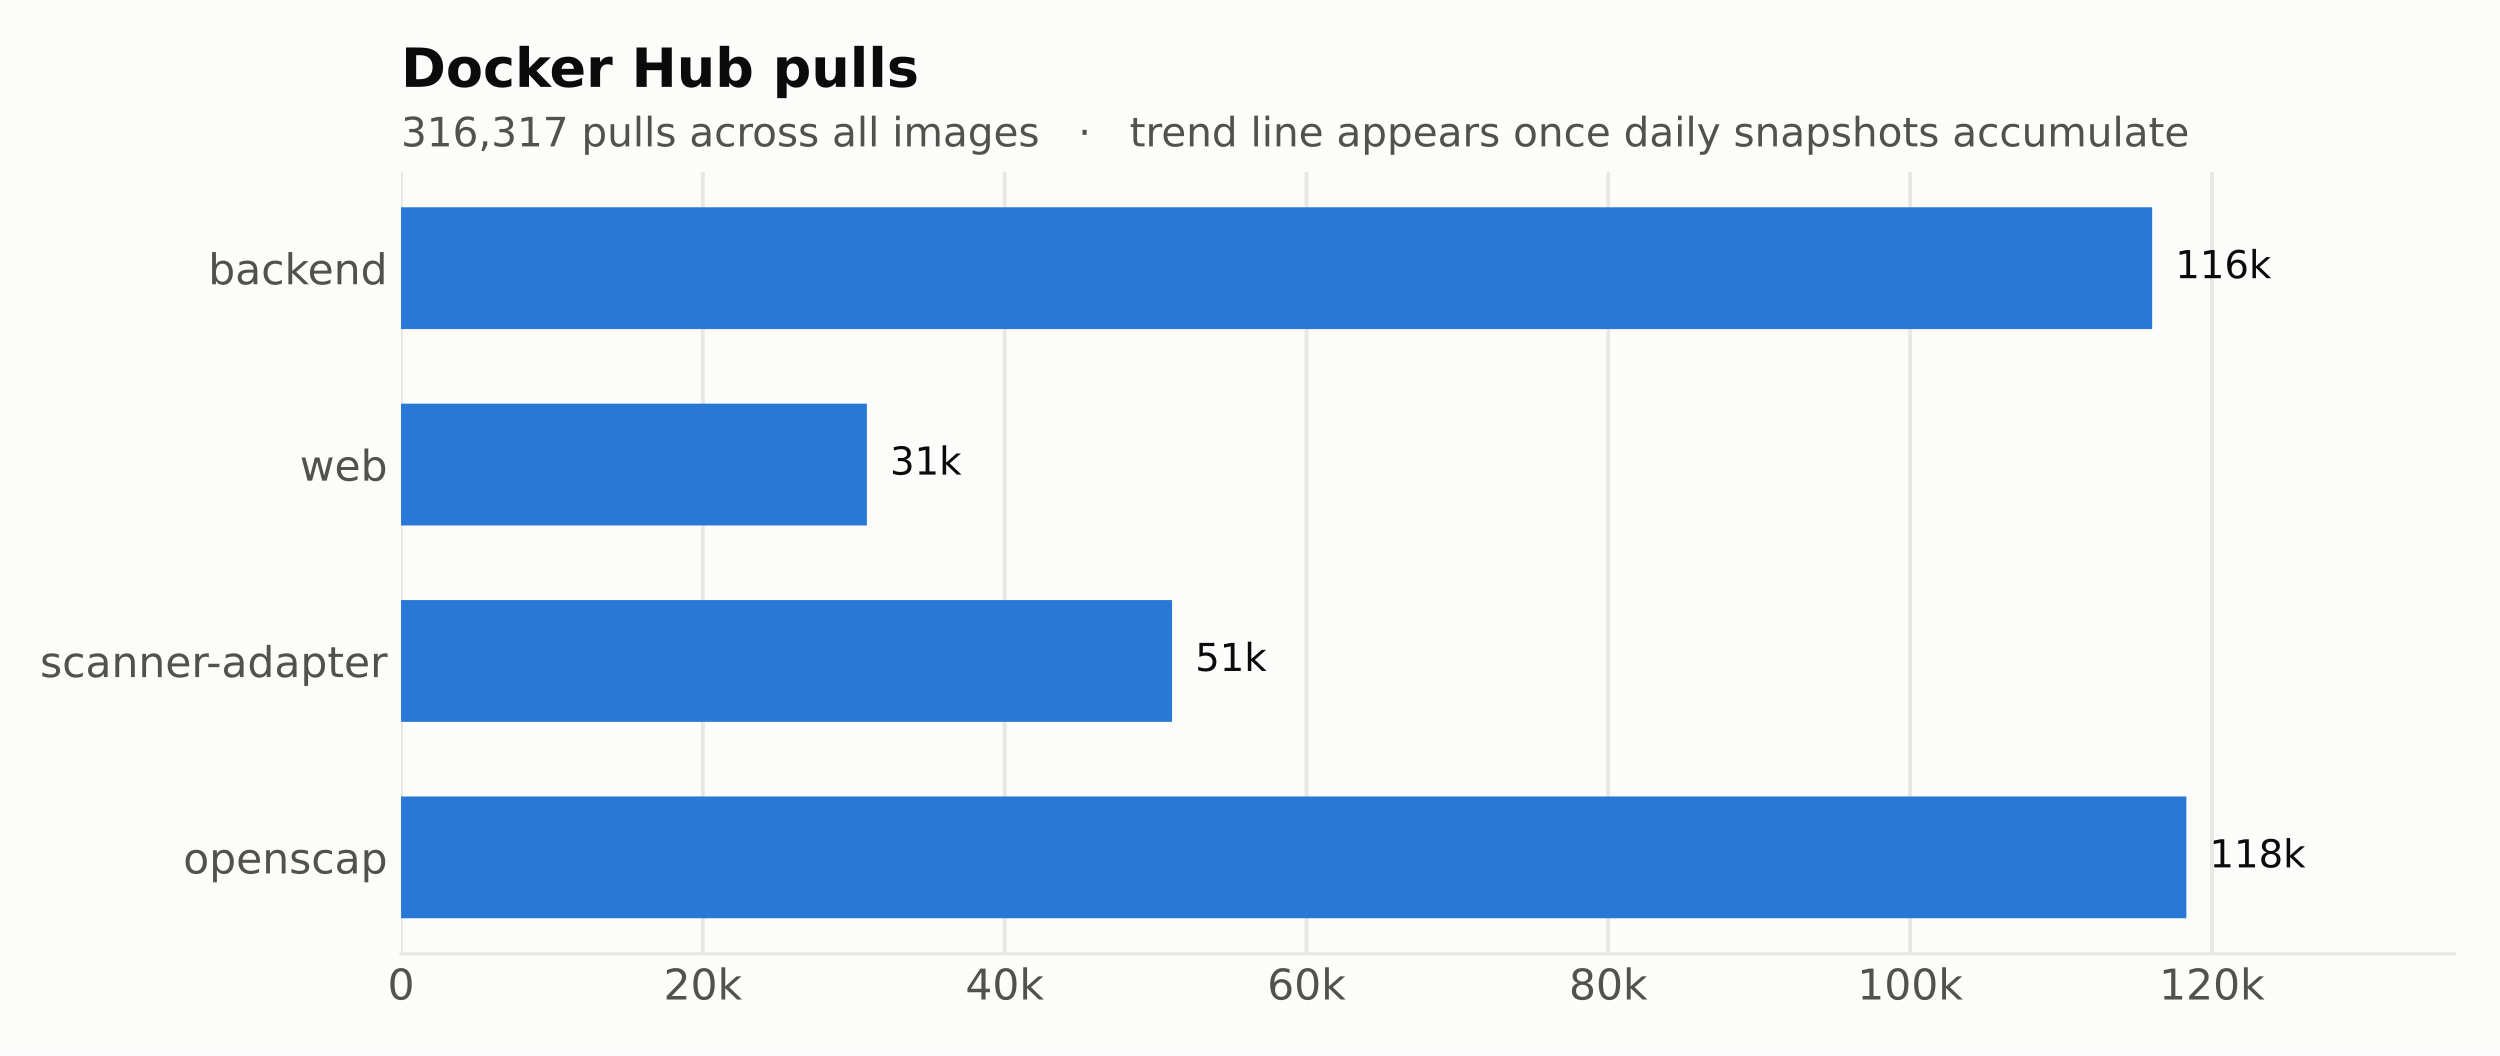
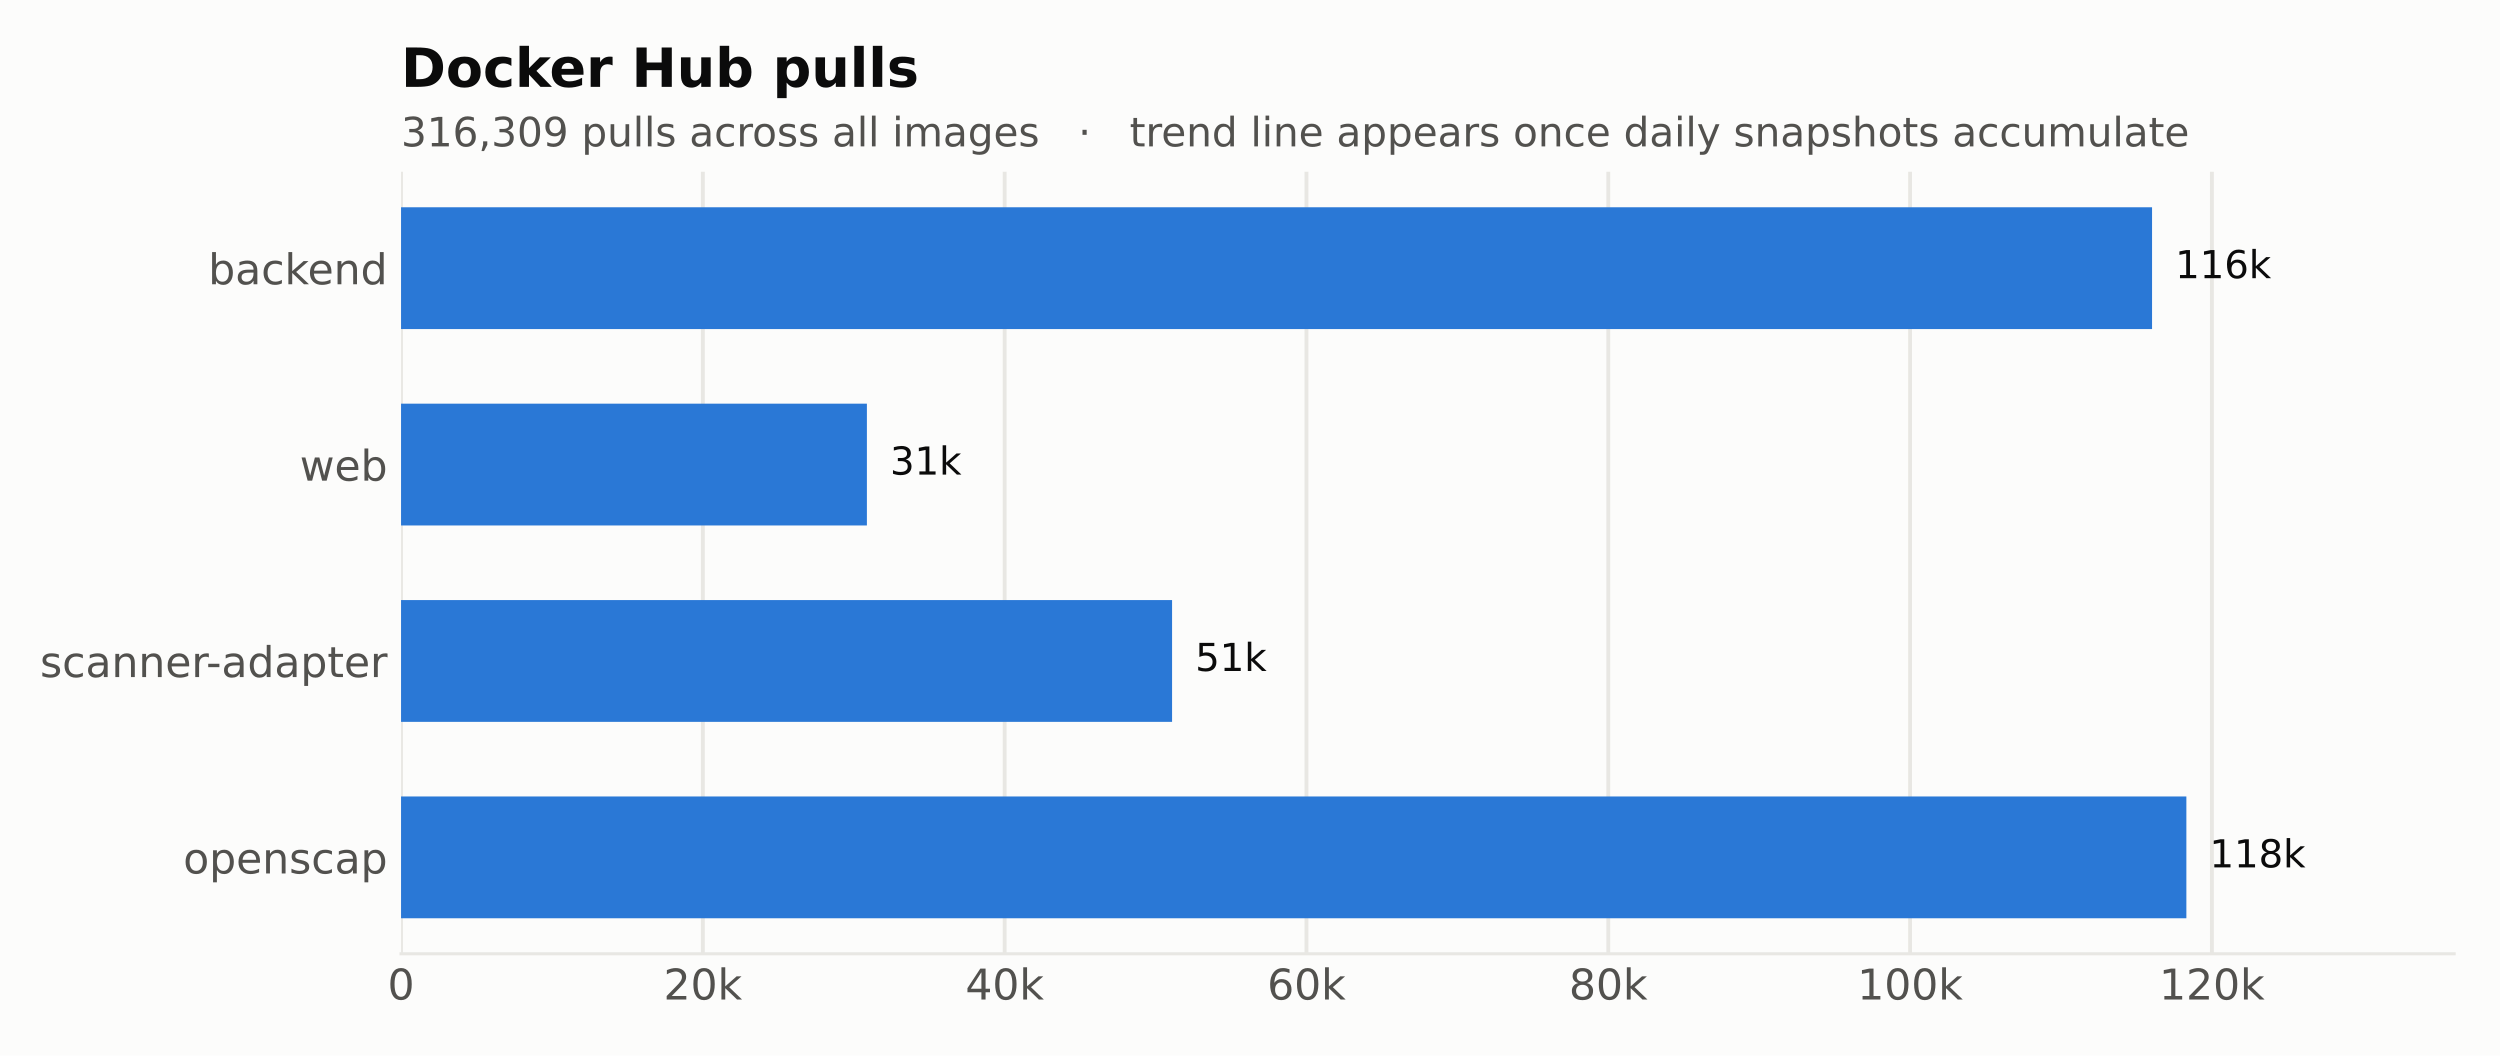
<svg xmlns="http://www.w3.org/2000/svg" xmlns:xlink="http://www.w3.org/1999/xlink" width="648pt" height="273.6pt" viewBox="0 0 648 273.6" version="1.1">
  <defs>
    <style type="text/css">*{stroke-linejoin: round; stroke-linecap: butt}</style>
  </defs>
  <g id="figure_1">
    <g id="patch_1">
      <path d="M 0 273.6  L 648 273.6  L 648 0  L 0 0  z " style="fill: #fcfcfb" />
    </g>
    <g id="axes_1">
      <g id="patch_2">
        <path d="M 103.951 247.22  L 636.12 247.22  L 636.12 44.517  L 103.951 44.517  z " style="fill: #fcfcfb" />
      </g>
      <g id="matplotlib.axis_1">
        <g id="xtick_1">
          <g id="line2d_1">
            <path d="M 103.951 247.22  L 103.951 44.517  " clip-path="url(#p797cebd26d)" style="fill: none; stroke: #e8e7e3; stroke-linecap: square" />
          </g>
          <g id="line2d_2" />
          <g id="text_1">
            <g style="fill: #52514e" transform="translate(100.4519 259.0774) scale(0.11 -0.11)">
              <defs>
                <path id="DejaVuSans-13" d="M 2034 4250  Q 1547 4250 1301 3770  Q 1056 3291 1056 2328  Q 1056 1369 1301 889  Q 1547 409 2034 409  Q 2525 409 2770 889  Q 3016 1369 3016 2328  Q 3016 3291 2770 3770  Q 2525 4250 2034 4250  z M 2034 4750  Q 2819 4750 3233 4129  Q 3647 3509 3647 2328  Q 3647 1150 3233 529  Q 2819 -91 2034 -91  Q 1250 -91 836 529  Q 422 1150 422 2328  Q 422 3509 836 4129  Q 1250 4750 2034 4750  z " transform="scale(0.015625)" />
              </defs>
              <use xlink:href="#DejaVuSans-13" />
            </g>
          </g>
        </g>
        <g id="xtick_2">
          <g id="line2d_3">
            <path d="M 182.18 247.22  L 182.18 44.517  " clip-path="url(#p797cebd26d)" style="fill: none; stroke: #e8e7e3; stroke-linecap: square" />
          </g>
          <g id="line2d_4" />
          <g id="text_2">
            <g style="fill: #52514e" transform="translate(171.9959 259.0783) scale(0.11 -0.11)">
              <defs>
                <path id="DejaVuSans-15" d="M 1228 531  L 3431 531  L 3431 0  L 469 0  L 469 531  Q 828 903 1448 1529  Q 2069 2156 2228 2338  Q 2531 2678 2651 2914  Q 2772 3150 2772 3378  Q 2772 3750 2511 3984  Q 2250 4219 1831 4219  Q 1534 4219 1204 4116  Q 875 4013 500 3803  L 500 4441  Q 881 4594 1212 4672  Q 1544 4750 1819 4750  Q 2544 4750 2975 4387  Q 3406 4025 3406 3419  Q 3406 3131 3298 2873  Q 3191 2616 2906 2266  Q 2828 2175 2409 1742  Q 1991 1309 1228 531  z " transform="scale(0.015625)" />
                <path id="DejaVuSans-4e" d="M 581 4863  L 1159 4863  L 1159 1991  L 2875 3500  L 3609 3500  L 1753 1863  L 3688 0  L 2938 0  L 1159 1709  L 1159 0  L 581 0  L 581 4863  z " transform="scale(0.015625)" />
              </defs>
              <use xlink:href="#DejaVuSans-15" />
              <use xlink:href="#DejaVuSans-13" transform="translate(63.625 0)" />
              <use xlink:href="#DejaVuSans-4e" transform="translate(127.25 0)" />
            </g>
          </g>
        </g>
        <g id="xtick_3">
          <g id="line2d_5">
            <path d="M 260.408 247.22  L 260.408 44.517  " clip-path="url(#p797cebd26d)" style="fill: none; stroke: #e8e7e3; stroke-linecap: square" />
          </g>
          <g id="line2d_6" />
          <g id="text_3">
            <g style="fill: #52514e" transform="translate(250.2242 259.0783) scale(0.11 -0.11)">
              <defs>
                <path id="DejaVuSans-17" d="M 2419 4116  L 825 1625  L 2419 1625  L 2419 4116  z M 2253 4666  L 3047 4666  L 3047 1625  L 3713 1625  L 3713 1100  L 3047 1100  L 3047 0  L 2419 0  L 2419 1100  L 313 1100  L 313 1709  L 2253 4666  z " transform="scale(0.015625)" />
              </defs>
              <use xlink:href="#DejaVuSans-17" />
              <use xlink:href="#DejaVuSans-13" transform="translate(63.625 0)" />
              <use xlink:href="#DejaVuSans-4e" transform="translate(127.25 0)" />
            </g>
          </g>
        </g>
        <g id="xtick_4">
          <g id="line2d_7">
            <path d="M 338.636 247.22  L 338.636 44.517  " clip-path="url(#p797cebd26d)" style="fill: none; stroke: #e8e7e3; stroke-linecap: square" />
          </g>
          <g id="line2d_8" />
          <g id="text_4">
            <g style="fill: #52514e" transform="translate(328.4525 259.0783) scale(0.11 -0.11)">
              <defs>
                <path id="DejaVuSans-19" d="M 2113 2584  Q 1688 2584 1439 2293  Q 1191 2003 1191 1497  Q 1191 994 1439 701  Q 1688 409 2113 409  Q 2538 409 2786 701  Q 3034 994 3034 1497  Q 3034 2003 2786 2293  Q 2538 2584 2113 2584  z M 3366 4563  L 3366 3988  Q 3128 4100 2886 4159  Q 2644 4219 2406 4219  Q 1781 4219 1451 3797  Q 1122 3375 1075 2522  Q 1259 2794 1537 2939  Q 1816 3084 2150 3084  Q 2853 3084 3261 2657  Q 3669 2231 3669 1497  Q 3669 778 3244 343  Q 2819 -91 2113 -91  Q 1303 -91 875 529  Q 447 1150 447 2328  Q 447 3434 972 4092  Q 1497 4750 2381 4750  Q 2619 4750 2861 4703  Q 3103 4656 3366 4563  z " transform="scale(0.015625)" />
              </defs>
              <use xlink:href="#DejaVuSans-19" />
              <use xlink:href="#DejaVuSans-13" transform="translate(63.625 0)" />
              <use xlink:href="#DejaVuSans-4e" transform="translate(127.25 0)" />
            </g>
          </g>
        </g>
        <g id="xtick_5">
          <g id="line2d_9">
            <path d="M 416.864 247.22  L 416.864 44.517  " clip-path="url(#p797cebd26d)" style="fill: none; stroke: #e8e7e3; stroke-linecap: square" />
          </g>
          <g id="line2d_10" />
          <g id="text_5">
            <g style="fill: #52514e" transform="translate(406.6807 259.0783) scale(0.11 -0.11)">
              <defs>
                <path id="DejaVuSans-1b" d="M 2034 2216  Q 1584 2216 1326 1975  Q 1069 1734 1069 1313  Q 1069 891 1326 650  Q 1584 409 2034 409  Q 2484 409 2743 651  Q 3003 894 3003 1313  Q 3003 1734 2745 1975  Q 2488 2216 2034 2216  z M 1403 2484  Q 997 2584 770 2862  Q 544 3141 544 3541  Q 544 4100 942 4425  Q 1341 4750 2034 4750  Q 2731 4750 3128 4425  Q 3525 4100 3525 3541  Q 3525 3141 3298 2862  Q 3072 2584 2669 2484  Q 3125 2378 3379 2068  Q 3634 1759 3634 1313  Q 3634 634 3220 271  Q 2806 -91 2034 -91  Q 1263 -91 848 271  Q 434 634 434 1313  Q 434 1759 690 2068  Q 947 2378 1403 2484  z M 1172 3481  Q 1172 3119 1398 2916  Q 1625 2713 2034 2713  Q 2441 2713 2670 2916  Q 2900 3119 2900 3481  Q 2900 3844 2670 4047  Q 2441 4250 2034 4250  Q 1625 4250 1398 4047  Q 1172 3844 1172 3481  z " transform="scale(0.015625)" />
              </defs>
              <use xlink:href="#DejaVuSans-1b" />
              <use xlink:href="#DejaVuSans-13" transform="translate(63.625 0)" />
              <use xlink:href="#DejaVuSans-4e" transform="translate(127.25 0)" />
            </g>
          </g>
        </g>
        <g id="xtick_6">
          <g id="line2d_11">
            <path d="M 495.093 247.22  L 495.093 44.517  " clip-path="url(#p797cebd26d)" style="fill: none; stroke: #e8e7e3; stroke-linecap: square" />
          </g>
          <g id="line2d_12" />
          <g id="text_6">
            <g style="fill: #52514e" transform="translate(481.4096 259.0783) scale(0.11 -0.11)">
              <defs>
                <path id="DejaVuSans-14" d="M 794 531  L 1825 531  L 1825 4091  L 703 3866  L 703 4441  L 1819 4666  L 2450 4666  L 2450 531  L 3481 531  L 3481 0  L 794 0  L 794 531  z " transform="scale(0.015625)" />
              </defs>
              <use xlink:href="#DejaVuSans-14" />
              <use xlink:href="#DejaVuSans-13" transform="translate(63.625 0)" />
              <use xlink:href="#DejaVuSans-13" transform="translate(127.25 0)" />
              <use xlink:href="#DejaVuSans-4e" transform="translate(190.875 0)" />
            </g>
          </g>
        </g>
        <g id="xtick_7">
          <g id="line2d_13">
            <path d="M 573.321 247.22  L 573.321 44.517  " clip-path="url(#p797cebd26d)" style="fill: none; stroke: #e8e7e3; stroke-linecap: square" />
          </g>
          <g id="line2d_14" />
          <g id="text_7">
            <g style="fill: #52514e" transform="translate(559.6379 259.0783) scale(0.11 -0.11)">
              <use xlink:href="#DejaVuSans-14" />
              <use xlink:href="#DejaVuSans-15" transform="translate(63.625 0)" />
              <use xlink:href="#DejaVuSans-13" transform="translate(127.25 0)" />
              <use xlink:href="#DejaVuSans-4e" transform="translate(190.875 0)" />
            </g>
          </g>
        </g>
      </g>
      <g id="matplotlib.axis_2">
        <g id="ytick_1">
          <g id="line2d_15" />
          <g id="text_8">
            <g style="fill: #52514e" transform="translate(47.49484 226.4044) scale(0.11 -0.11)">
              <defs>
                <path id="DejaVuSans-52" d="M 1959 3097  Q 1497 3097 1228 2736  Q 959 2375 959 1747  Q 959 1119 1226 758  Q 1494 397 1959 397  Q 2419 397 2687 759  Q 2956 1122 2956 1747  Q 2956 2369 2687 2733  Q 2419 3097 1959 3097  z M 1959 3584  Q 2709 3584 3137 3096  Q 3566 2609 3566 1747  Q 3566 888 3137 398  Q 2709 -91 1959 -91  Q 1206 -91 779 398  Q 353 888 353 1747  Q 353 2609 779 3096  Q 1206 3584 1959 3584  z " transform="scale(0.015625)" />
                <path id="DejaVuSans-53" d="M 1159 525  L 1159 -1331  L 581 -1331  L 581 3500  L 1159 3500  L 1159 2969  Q 1341 3281 1617 3432  Q 1894 3584 2278 3584  Q 2916 3584 3314 3078  Q 3713 2572 3713 1747  Q 3713 922 3314 415  Q 2916 -91 2278 -91  Q 1894 -91 1617 61  Q 1341 213 1159 525  z M 3116 1747  Q 3116 2381 2855 2742  Q 2594 3103 2138 3103  Q 1681 3103 1420 2742  Q 1159 2381 1159 1747  Q 1159 1113 1420 752  Q 1681 391 2138 391  Q 2594 391 2855 752  Q 3116 1113 3116 1747  z " transform="scale(0.015625)" />
                <path id="DejaVuSans-48" d="M 3597 1894  L 3597 1613  L 953 1613  Q 991 1019 1311 708  Q 1631 397 2203 397  Q 2534 397 2845 478  Q 3156 559 3463 722  L 3463 178  Q 3153 47 2828 -22  Q 2503 -91 2169 -91  Q 1331 -91 842 396  Q 353 884 353 1716  Q 353 2575 817 3079  Q 1281 3584 2069 3584  Q 2775 3584 3186 3129  Q 3597 2675 3597 1894  z M 3022 2063  Q 3016 2534 2758 2815  Q 2500 3097 2075 3097  Q 1594 3097 1305 2825  Q 1016 2553 972 2059  L 3022 2063  z " transform="scale(0.015625)" />
                <path id="DejaVuSans-51" d="M 3513 2113  L 3513 0  L 2938 0  L 2938 2094  Q 2938 2591 2744 2837  Q 2550 3084 2163 3084  Q 1697 3084 1428 2787  Q 1159 2491 1159 1978  L 1159 0  L 581 0  L 581 3500  L 1159 3500  L 1159 2956  Q 1366 3272 1645 3428  Q 1925 3584 2291 3584  Q 2894 3584 3203 3211  Q 3513 2838 3513 2113  z " transform="scale(0.015625)" />
                <path id="DejaVuSans-56" d="M 2834 3397  L 2834 2853  Q 2591 2978 2328 3040  Q 2066 3103 1784 3103  Q 1356 3103 1142 2972  Q 928 2841 928 2578  Q 928 2378 1081 2264  Q 1234 2150 1697 2047  L 1894 2003  Q 2506 1872 2764 1633  Q 3022 1394 3022 966  Q 3022 478 2636 193  Q 2250 -91 1575 -91  Q 1294 -91 989 -36  Q 684 19 347 128  L 347 722  Q 666 556 975 473  Q 1284 391 1588 391  Q 1994 391 2212 530  Q 2431 669 2431 922  Q 2431 1156 2273 1281  Q 2116 1406 1581 1522  L 1381 1569  Q 847 1681 609 1914  Q 372 2147 372 2553  Q 372 3047 722 3315  Q 1072 3584 1716 3584  Q 2034 3584 2315 3537  Q 2597 3491 2834 3397  z " transform="scale(0.015625)" />
                <path id="DejaVuSans-46" d="M 3122 3366  L 3122 2828  Q 2878 2963 2633 3030  Q 2388 3097 2138 3097  Q 1578 3097 1268 2742  Q 959 2388 959 1747  Q 959 1106 1268 751  Q 1578 397 2138 397  Q 2388 397 2633 464  Q 2878 531 3122 666  L 3122 134  Q 2881 22 2623 -34  Q 2366 -91 2075 -91  Q 1284 -91 818 406  Q 353 903 353 1747  Q 353 2603 823 3093  Q 1294 3584 2113 3584  Q 2378 3584 2631 3529  Q 2884 3475 3122 3366  z " transform="scale(0.015625)" />
                <path id="DejaVuSans-44" d="M 2194 1759  Q 1497 1759 1228 1600  Q 959 1441 959 1056  Q 959 750 1161 570  Q 1363 391 1709 391  Q 2188 391 2477 730  Q 2766 1069 2766 1631  L 2766 1759  L 2194 1759  z M 3341 1997  L 3341 0  L 2766 0  L 2766 531  Q 2569 213 2275 61  Q 1981 -91 1556 -91  Q 1019 -91 701 211  Q 384 513 384 1019  Q 384 1609 779 1909  Q 1175 2209 1959 2209  L 2766 2209  L 2766 2266  Q 2766 2663 2505 2880  Q 2244 3097 1772 3097  Q 1472 3097 1187 3025  Q 903 2953 641 2809  L 641 3341  Q 956 3463 1253 3523  Q 1550 3584 1831 3584  Q 2591 3584 2966 3190  Q 3341 2797 3341 1997  z " transform="scale(0.015625)" />
              </defs>
              <use xlink:href="#DejaVuSans-52" />
              <use xlink:href="#DejaVuSans-53" transform="translate(61.1875 0)" />
              <use xlink:href="#DejaVuSans-48" transform="translate(124.6719 0)" />
              <use xlink:href="#DejaVuSans-51" transform="translate(186.2031 0)" />
              <use xlink:href="#DejaVuSans-56" transform="translate(249.5781 0)" />
              <use xlink:href="#DejaVuSans-46" transform="translate(301.6719 0)" />
              <use xlink:href="#DejaVuSans-44" transform="translate(356.6562 0)" />
              <use xlink:href="#DejaVuSans-53" transform="translate(417.9375 0)" />
            </g>
          </g>
        </g>
        <g id="ytick_2">
          <g id="line2d_16" />
          <g id="text_9">
            <g style="fill: #52514e" transform="translate(10.38188 175.4999) scale(0.11 -0.11)">
              <defs>
                <path id="DejaVuSans-55" d="M 2631 2963  Q 2534 3019 2420 3045  Q 2306 3072 2169 3072  Q 1681 3072 1420 2755  Q 1159 2438 1159 1844  L 1159 0  L 581 0  L 581 3500  L 1159 3500  L 1159 2956  Q 1341 3275 1631 3429  Q 1922 3584 2338 3584  Q 2397 3584 2469 3576  Q 2541 3569 2628 3553  L 2631 2963  z " transform="scale(0.015625)" />
                <path id="DejaVuSans-10" d="M 313 2009  L 1997 2009  L 1997 1497  L 313 1497  L 313 2009  z " transform="scale(0.015625)" />
                <path id="DejaVuSans-47" d="M 2906 2969  L 2906 4863  L 3481 4863  L 3481 0  L 2906 0  L 2906 525  Q 2725 213 2448 61  Q 2172 -91 1784 -91  Q 1150 -91 751 415  Q 353 922 353 1747  Q 353 2572 751 3078  Q 1150 3584 1784 3584  Q 2172 3584 2448 3432  Q 2725 3281 2906 2969  z M 947 1747  Q 947 1113 1208 752  Q 1469 391 1925 391  Q 2381 391 2643 752  Q 2906 1113 2906 1747  Q 2906 2381 2643 2742  Q 2381 3103 1925 3103  Q 1469 3103 1208 2742  Q 947 2381 947 1747  z " transform="scale(0.015625)" />
                <path id="DejaVuSans-57" d="M 1172 4494  L 1172 3500  L 2356 3500  L 2356 3053  L 1172 3053  L 1172 1153  Q 1172 725 1289 603  Q 1406 481 1766 481  L 2356 481  L 2356 0  L 1766 0  Q 1100 0 847 248  Q 594 497 594 1153  L 594 3053  L 172 3053  L 172 3500  L 594 3500  L 594 4494  L 1172 4494  z " transform="scale(0.015625)" />
              </defs>
              <use xlink:href="#DejaVuSans-56" />
              <use xlink:href="#DejaVuSans-46" transform="translate(52.09375 0)" />
              <use xlink:href="#DejaVuSans-44" transform="translate(107.0781 0)" />
              <use xlink:href="#DejaVuSans-51" transform="translate(168.3594 0)" />
              <use xlink:href="#DejaVuSans-51" transform="translate(231.7344 0)" />
              <use xlink:href="#DejaVuSans-48" transform="translate(295.1094 0)" />
              <use xlink:href="#DejaVuSans-55" transform="translate(356.6406 0)" />
              <use xlink:href="#DejaVuSans-10" transform="translate(391.3594 0)" />
              <use xlink:href="#DejaVuSans-44" transform="translate(427.4375 0)" />
              <use xlink:href="#DejaVuSans-47" transform="translate(488.7188 0)" />
              <use xlink:href="#DejaVuSans-44" transform="translate(552.2031 0)" />
              <use xlink:href="#DejaVuSans-53" transform="translate(613.4844 0)" />
              <use xlink:href="#DejaVuSans-57" transform="translate(676.9688 0)" />
              <use xlink:href="#DejaVuSans-48" transform="translate(716.1719 0)" />
              <use xlink:href="#DejaVuSans-55" transform="translate(777.7031 0)" />
            </g>
          </g>
        </g>
        <g id="ytick_3">
          <g id="line2d_17" />
          <g id="text_10">
            <g style="fill: #52514e" transform="translate(77.70359 124.5951) scale(0.11 -0.11)">
              <defs>
                <path id="DejaVuSans-5a" d="M 269 3500  L 844 3500  L 1563 769  L 2278 3500  L 2956 3500  L 3675 769  L 4391 3500  L 4966 3500  L 4050 0  L 3372 0  L 2619 2869  L 1863 0  L 1184 0  L 269 3500  z " transform="scale(0.015625)" />
                <path id="DejaVuSans-45" d="M 3116 1747  Q 3116 2381 2855 2742  Q 2594 3103 2138 3103  Q 1681 3103 1420 2742  Q 1159 2381 1159 1747  Q 1159 1113 1420 752  Q 1681 391 2138 391  Q 2594 391 2855 752  Q 3116 1113 3116 1747  z M 1159 2969  Q 1341 3281 1617 3432  Q 1894 3584 2278 3584  Q 2916 3584 3314 3078  Q 3713 2572 3713 1747  Q 3713 922 3314 415  Q 2916 -91 2278 -91  Q 1894 -91 1617 61  Q 1341 213 1159 525  L 1159 0  L 581 0  L 581 4863  L 1159 4863  L 1159 2969  z " transform="scale(0.015625)" />
              </defs>
              <use xlink:href="#DejaVuSans-5a" />
              <use xlink:href="#DejaVuSans-48" transform="translate(81.78125 0)" />
              <use xlink:href="#DejaVuSans-45" transform="translate(143.3125 0)" />
            </g>
          </g>
        </g>
        <g id="ytick_4">
          <g id="line2d_18" />
          <g id="text_11">
            <g style="fill: #52514e" transform="translate(53.97797 73.69016) scale(0.11 -0.11)">
              <use xlink:href="#DejaVuSans-45" />
              <use xlink:href="#DejaVuSans-44" transform="translate(63.48438 0)" />
              <use xlink:href="#DejaVuSans-46" transform="translate(124.7656 0)" />
              <use xlink:href="#DejaVuSans-4e" transform="translate(179.75 0)" />
              <use xlink:href="#DejaVuSans-48" transform="translate(234.0938 0)" />
              <use xlink:href="#DejaVuSans-51" transform="translate(295.625 0)" />
              <use xlink:href="#DejaVuSans-47" transform="translate(359 0)" />
            </g>
          </g>
        </g>
      </g>
      <g id="patch_3">
        <path d="M 103.951 238.006  L 566.707 238.006  L 566.707 206.445  L 103.951 206.445  z " clip-path="url(#p797cebd26d)" style="fill: #2a78d6" />
      </g>
      <g id="patch_4">
        <path d="M 103.951 187.101  L 303.801 187.101  L 303.801 155.54  L 103.951 155.54  z " clip-path="url(#p797cebd26d)" style="fill: #2a78d6" />
      </g>
      <g id="patch_5">
        <path d="M 103.951 136.196  L 224.701 136.196  L 224.701 104.635  L 103.951 104.635  z " clip-path="url(#p797cebd26d)" style="fill: #2a78d6" />
      </g>
      <g id="patch_6">
-         <path d="M 103.951 85.292  L 557.843 85.292  L 557.843 53.731  L 103.951 53.731  z " clip-path="url(#p797cebd26d)" style="fill: #2a78d6" />
+         <path d="M 103.951 85.292  L 557.812 85.292  L 557.812 53.731  L 103.951 53.731  z " clip-path="url(#p797cebd26d)" style="fill: #2a78d6" />
      </g>
      <g id="patch_7">
        <path d="M 103.951 247.22  L 636.12 247.22  " style="fill: none; stroke: #e8e7e3; stroke-width: 0.8; stroke-linejoin: miter; stroke-linecap: square" />
      </g>
      <g id="text_12">
        <g style="fill: #0b0b0b" transform="translate(572.7067 224.8237) scale(0.1 -0.1)">
          <use xlink:href="#DejaVuSans-14" />
          <use xlink:href="#DejaVuSans-14" transform="translate(63.625 0)" />
          <use xlink:href="#DejaVuSans-1b" transform="translate(127.25 0)" />
          <use xlink:href="#DejaVuSans-4e" transform="translate(190.875 0)" />
        </g>
      </g>
      <g id="text_13">
        <g style="fill: #0b0b0b" transform="translate(309.801 173.9189) scale(0.1 -0.1)">
          <defs>
            <path id="DejaVuSans-18" d="M 691 4666  L 3169 4666  L 3169 4134  L 1269 4134  L 1269 2991  Q 1406 3038 1543 3061  Q 1681 3084 1819 3084  Q 2600 3084 3056 2656  Q 3513 2228 3513 1497  Q 3513 744 3044 326  Q 2575 -91 1722 -91  Q 1428 -91 1123 -41  Q 819 9 494 109  L 494 744  Q 775 591 1075 516  Q 1375 441 1709 441  Q 2250 441 2565 725  Q 2881 1009 2881 1497  Q 2881 1984 2565 2268  Q 2250 2553 1709 2553  Q 1456 2553 1204 2497  Q 953 2441 691 2322  L 691 4666  z " transform="scale(0.015625)" />
          </defs>
          <use xlink:href="#DejaVuSans-18" />
          <use xlink:href="#DejaVuSans-14" transform="translate(63.625 0)" />
          <use xlink:href="#DejaVuSans-4e" transform="translate(127.25 0)" />
        </g>
      </g>
      <g id="text_14">
        <g style="fill: #0b0b0b" transform="translate(230.7005 123.014) scale(0.1 -0.1)">
          <defs>
            <path id="DejaVuSans-16" d="M 2597 2516  Q 3050 2419 3304 2112  Q 3559 1806 3559 1356  Q 3559 666 3084 287  Q 2609 -91 1734 -91  Q 1441 -91 1130 -33  Q 819 25 488 141  L 488 750  Q 750 597 1062 519  Q 1375 441 1716 441  Q 2309 441 2620 675  Q 2931 909 2931 1356  Q 2931 1769 2642 2001  Q 2353 2234 1838 2234  L 1294 2234  L 1294 2753  L 1863 2753  Q 2328 2753 2575 2939  Q 2822 3125 2822 3475  Q 2822 3834 2567 4026  Q 2313 4219 1838 4219  Q 1578 4219 1281 4162  Q 984 4106 628 3988  L 628 4550  Q 988 4650 1302 4700  Q 1616 4750 1894 4750  Q 2613 4750 3031 4423  Q 3450 4097 3450 3541  Q 3450 3153 3228 2886  Q 3006 2619 2597 2516  z " transform="scale(0.015625)" />
          </defs>
          <use xlink:href="#DejaVuSans-16" />
          <use xlink:href="#DejaVuSans-14" transform="translate(63.625 0)" />
          <use xlink:href="#DejaVuSans-4e" transform="translate(127.25 0)" />
        </g>
      </g>
      <g id="text_15">
-         <g style="fill: #0b0b0b" transform="translate(563.8434 72.10907) scale(0.1 -0.1)">
+         <g style="fill: #0b0b0b" transform="translate(563.8121 72.10907) scale(0.1 -0.1)">
          <use xlink:href="#DejaVuSans-14" />
          <use xlink:href="#DejaVuSans-14" transform="translate(63.625 0)" />
          <use xlink:href="#DejaVuSans-19" transform="translate(127.25 0)" />
          <use xlink:href="#DejaVuSans-4e" transform="translate(190.875 0)" />
        </g>
      </g>
      <g id="text_16">
        <g style="fill: #52514e" transform="translate(103.9513 37.94019) scale(0.105 -0.105)">
          <defs>
            <path id="DejaVuSans-f" d="M 750 794  L 1409 794  L 1409 256  L 897 -744  L 494 -744  L 750 256  L 750 794  z " transform="scale(0.015625)" />
-             <path id="DejaVuSans-1a" d="M 525 4666  L 3525 4666  L 3525 4397  L 1831 0  L 1172 0  L 2766 4134  L 525 4134  L 525 4666  z " transform="scale(0.015625)" />
+             <path id="DejaVuSans-1c" d="M 703 97  L 703 672  Q 941 559 1184 500  Q 1428 441 1663 441  Q 2288 441 2617 861  Q 2947 1281 2994 2138  Q 2813 1869 2534 1725  Q 2256 1581 1919 1581  Q 1219 1581 811 2004  Q 403 2428 403 3163  Q 403 3881 828 4315  Q 1253 4750 1959 4750  Q 2769 4750 3195 4129  Q 3622 3509 3622 2328  Q 3622 1225 3098 567  Q 2575 -91 1691 -91  Q 1453 -91 1209 -44  Q 966 3 703 97  z M 1959 2075  Q 2384 2075 2632 2365  Q 2881 2656 2881 3163  Q 2881 3666 2632 3958  Q 2384 4250 1959 4250  Q 1534 4250 1286 3958  Q 1038 3666 1038 3163  Q 1038 2656 1286 2365  Q 1534 2075 1959 2075  z " transform="scale(0.015625)" />
            <path id="DejaVuSans-3" transform="scale(0.015625)" />
            <path id="DejaVuSans-58" d="M 544 1381  L 544 3500  L 1119 3500  L 1119 1403  Q 1119 906 1312 657  Q 1506 409 1894 409  Q 2359 409 2629 706  Q 2900 1003 2900 1516  L 2900 3500  L 3475 3500  L 3475 0  L 2900 0  L 2900 538  Q 2691 219 2414 64  Q 2138 -91 1772 -91  Q 1169 -91 856 284  Q 544 659 544 1381  z M 1991 3584  L 1991 3584  z " transform="scale(0.015625)" />
            <path id="DejaVuSans-4f" d="M 603 4863  L 1178 4863  L 1178 0  L 603 0  L 603 4863  z " transform="scale(0.015625)" />
            <path id="DejaVuSans-4c" d="M 603 3500  L 1178 3500  L 1178 0  L 603 0  L 603 3500  z M 603 4863  L 1178 4863  L 1178 4134  L 603 4134  L 603 4863  z " transform="scale(0.015625)" />
            <path id="DejaVuSans-50" d="M 3328 2828  Q 3544 3216 3844 3400  Q 4144 3584 4550 3584  Q 5097 3584 5394 3201  Q 5691 2819 5691 2113  L 5691 0  L 5113 0  L 5113 2094  Q 5113 2597 4934 2840  Q 4756 3084 4391 3084  Q 3944 3084 3684 2787  Q 3425 2491 3425 1978  L 3425 0  L 2847 0  L 2847 2094  Q 2847 2600 2669 2842  Q 2491 3084 2119 3084  Q 1678 3084 1418 2786  Q 1159 2488 1159 1978  L 1159 0  L 581 0  L 581 3500  L 1159 3500  L 1159 2956  Q 1356 3278 1631 3431  Q 1906 3584 2284 3584  Q 2666 3584 2933 3390  Q 3200 3197 3328 2828  z " transform="scale(0.015625)" />
            <path id="DejaVuSans-4a" d="M 2906 1791  Q 2906 2416 2648 2759  Q 2391 3103 1925 3103  Q 1463 3103 1205 2759  Q 947 2416 947 1791  Q 947 1169 1205 825  Q 1463 481 1925 481  Q 2391 481 2648 825  Q 2906 1169 2906 1791  z M 3481 434  Q 3481 -459 3084 -895  Q 2688 -1331 1869 -1331  Q 1566 -1331 1297 -1286  Q 1028 -1241 775 -1147  L 775 -588  Q 1028 -725 1275 -790  Q 1522 -856 1778 -856  Q 2344 -856 2625 -561  Q 2906 -266 2906 331  L 2906 616  Q 2728 306 2450 153  Q 2172 0 1784 0  Q 1141 0 747 490  Q 353 981 353 1791  Q 353 2603 747 3093  Q 1141 3584 1784 3584  Q 2172 3584 2450 3431  Q 2728 3278 2906 2969  L 2906 3500  L 3481 3500  L 3481 434  z " transform="scale(0.015625)" />
            <path id="DejaVuSans-79" d="M 684 2619  L 1344 2619  L 1344 1825  L 684 1825  L 684 2619  z " transform="scale(0.015625)" />
            <path id="DejaVuSans-5c" d="M 2059 -325  Q 1816 -950 1584 -1140  Q 1353 -1331 966 -1331  L 506 -1331  L 506 -850  L 844 -850  Q 1081 -850 1212 -737  Q 1344 -625 1503 -206  L 1606 56  L 191 3500  L 800 3500  L 1894 763  L 2988 3500  L 3597 3500  L 2059 -325  z " transform="scale(0.015625)" />
            <path id="DejaVuSans-4b" d="M 3513 2113  L 3513 0  L 2938 0  L 2938 2094  Q 2938 2591 2744 2837  Q 2550 3084 2163 3084  Q 1697 3084 1428 2787  Q 1159 2491 1159 1978  L 1159 0  L 581 0  L 581 4863  L 1159 4863  L 1159 2956  Q 1366 3272 1645 3428  Q 1925 3584 2291 3584  Q 2894 3584 3203 3211  Q 3513 2838 3513 2113  z " transform="scale(0.015625)" />
          </defs>
          <use xlink:href="#DejaVuSans-16" />
          <use xlink:href="#DejaVuSans-14" transform="translate(63.625 0)" />
          <use xlink:href="#DejaVuSans-19" transform="translate(127.25 0)" />
          <use xlink:href="#DejaVuSans-f" transform="translate(190.875 0)" />
          <use xlink:href="#DejaVuSans-16" transform="translate(222.6562 0)" />
-           <use xlink:href="#DejaVuSans-14" transform="translate(286.2812 0)" />
-           <use xlink:href="#DejaVuSans-1a" transform="translate(349.9062 0)" />
+           <use xlink:href="#DejaVuSans-13" transform="translate(286.2812 0)" />
+           <use xlink:href="#DejaVuSans-1c" transform="translate(349.9062 0)" />
          <use xlink:href="#DejaVuSans-3" transform="translate(413.5312 0)" />
          <use xlink:href="#DejaVuSans-53" transform="translate(445.3125 0)" />
          <use xlink:href="#DejaVuSans-58" transform="translate(508.7969 0)" />
          <use xlink:href="#DejaVuSans-4f" transform="translate(572.1719 0)" />
          <use xlink:href="#DejaVuSans-4f" transform="translate(599.9531 0)" />
          <use xlink:href="#DejaVuSans-56" transform="translate(627.7344 0)" />
          <use xlink:href="#DejaVuSans-3" transform="translate(679.8281 0)" />
          <use xlink:href="#DejaVuSans-44" transform="translate(711.6094 0)" />
          <use xlink:href="#DejaVuSans-46" transform="translate(772.8906 0)" />
          <use xlink:href="#DejaVuSans-55" transform="translate(827.875 0)" />
          <use xlink:href="#DejaVuSans-52" transform="translate(866.7812 0)" />
          <use xlink:href="#DejaVuSans-56" transform="translate(927.9688 0)" />
          <use xlink:href="#DejaVuSans-56" transform="translate(980.0625 0)" />
          <use xlink:href="#DejaVuSans-3" transform="translate(1032.156 0)" />
          <use xlink:href="#DejaVuSans-44" transform="translate(1063.938 0)" />
          <use xlink:href="#DejaVuSans-4f" transform="translate(1125.219 0)" />
          <use xlink:href="#DejaVuSans-4f" transform="translate(1153 0)" />
          <use xlink:href="#DejaVuSans-3" transform="translate(1180.781 0)" />
          <use xlink:href="#DejaVuSans-4c" transform="translate(1212.562 0)" />
          <use xlink:href="#DejaVuSans-50" transform="translate(1240.344 0)" />
          <use xlink:href="#DejaVuSans-44" transform="translate(1337.75 0)" />
          <use xlink:href="#DejaVuSans-4a" transform="translate(1399.031 0)" />
          <use xlink:href="#DejaVuSans-48" transform="translate(1462.516 0)" />
          <use xlink:href="#DejaVuSans-56" transform="translate(1524.047 0)" />
          <use xlink:href="#DejaVuSans-3" transform="translate(1576.141 0)" />
          <use xlink:href="#DejaVuSans-3" transform="translate(1607.922 0)" />
          <use xlink:href="#DejaVuSans-3" transform="translate(1639.703 0)" />
          <use xlink:href="#DejaVuSans-79" transform="translate(1671.484 0)" />
          <use xlink:href="#DejaVuSans-3" transform="translate(1703.266 0)" />
          <use xlink:href="#DejaVuSans-3" transform="translate(1735.047 0)" />
          <use xlink:href="#DejaVuSans-3" transform="translate(1766.828 0)" />
          <use xlink:href="#DejaVuSans-57" transform="translate(1798.609 0)" />
          <use xlink:href="#DejaVuSans-55" transform="translate(1837.812 0)" />
          <use xlink:href="#DejaVuSans-48" transform="translate(1876.719 0)" />
          <use xlink:href="#DejaVuSans-51" transform="translate(1938.25 0)" />
          <use xlink:href="#DejaVuSans-47" transform="translate(2001.625 0)" />
          <use xlink:href="#DejaVuSans-3" transform="translate(2065.109 0)" />
          <use xlink:href="#DejaVuSans-4f" transform="translate(2096.891 0)" />
          <use xlink:href="#DejaVuSans-4c" transform="translate(2124.672 0)" />
          <use xlink:href="#DejaVuSans-51" transform="translate(2152.453 0)" />
          <use xlink:href="#DejaVuSans-48" transform="translate(2215.828 0)" />
          <use xlink:href="#DejaVuSans-3" transform="translate(2277.359 0)" />
          <use xlink:href="#DejaVuSans-44" transform="translate(2309.141 0)" />
          <use xlink:href="#DejaVuSans-53" transform="translate(2370.422 0)" />
          <use xlink:href="#DejaVuSans-53" transform="translate(2433.906 0)" />
          <use xlink:href="#DejaVuSans-48" transform="translate(2497.391 0)" />
          <use xlink:href="#DejaVuSans-44" transform="translate(2558.922 0)" />
          <use xlink:href="#DejaVuSans-55" transform="translate(2620.203 0)" />
          <use xlink:href="#DejaVuSans-56" transform="translate(2661.312 0)" />
          <use xlink:href="#DejaVuSans-3" transform="translate(2713.406 0)" />
          <use xlink:href="#DejaVuSans-52" transform="translate(2745.188 0)" />
          <use xlink:href="#DejaVuSans-51" transform="translate(2806.375 0)" />
          <use xlink:href="#DejaVuSans-46" transform="translate(2869.75 0)" />
          <use xlink:href="#DejaVuSans-48" transform="translate(2924.734 0)" />
          <use xlink:href="#DejaVuSans-3" transform="translate(2986.266 0)" />
          <use xlink:href="#DejaVuSans-47" transform="translate(3018.047 0)" />
          <use xlink:href="#DejaVuSans-44" transform="translate(3081.531 0)" />
          <use xlink:href="#DejaVuSans-4c" transform="translate(3142.812 0)" />
          <use xlink:href="#DejaVuSans-4f" transform="translate(3170.594 0)" />
          <use xlink:href="#DejaVuSans-5c" transform="translate(3198.375 0)" />
          <use xlink:href="#DejaVuSans-3" transform="translate(3257.562 0)" />
          <use xlink:href="#DejaVuSans-56" transform="translate(3289.344 0)" />
          <use xlink:href="#DejaVuSans-51" transform="translate(3341.438 0)" />
          <use xlink:href="#DejaVuSans-44" transform="translate(3404.812 0)" />
          <use xlink:href="#DejaVuSans-53" transform="translate(3466.094 0)" />
          <use xlink:href="#DejaVuSans-56" transform="translate(3529.578 0)" />
          <use xlink:href="#DejaVuSans-4b" transform="translate(3581.672 0)" />
          <use xlink:href="#DejaVuSans-52" transform="translate(3645.047 0)" />
          <use xlink:href="#DejaVuSans-57" transform="translate(3706.234 0)" />
          <use xlink:href="#DejaVuSans-56" transform="translate(3745.438 0)" />
          <use xlink:href="#DejaVuSans-3" transform="translate(3797.531 0)" />
          <use xlink:href="#DejaVuSans-44" transform="translate(3829.312 0)" />
          <use xlink:href="#DejaVuSans-46" transform="translate(3890.594 0)" />
          <use xlink:href="#DejaVuSans-46" transform="translate(3945.578 0)" />
          <use xlink:href="#DejaVuSans-58" transform="translate(4000.562 0)" />
          <use xlink:href="#DejaVuSans-50" transform="translate(4063.938 0)" />
          <use xlink:href="#DejaVuSans-58" transform="translate(4161.344 0)" />
          <use xlink:href="#DejaVuSans-4f" transform="translate(4224.719 0)" />
          <use xlink:href="#DejaVuSans-44" transform="translate(4252.5 0)" />
          <use xlink:href="#DejaVuSans-57" transform="translate(4313.781 0)" />
          <use xlink:href="#DejaVuSans-48" transform="translate(4352.984 0)" />
        </g>
      </g>
      <g id="text_17">
        <g style="fill: #0b0b0b" transform="translate(103.9513 22.51672) scale(0.14 -0.14)">
          <defs>
            <path id="DejaVuSans-Bold-27" d="M 1791 3756  L 1791 909  L 2222 909  Q 2959 909 3348 1275  Q 3738 1641 3738 2338  Q 3738 3031 3350 3393  Q 2963 3756 2222 3756  L 1791 3756  z M 588 4666  L 1856 4666  Q 2919 4666 3439 4514  Q 3959 4363 4331 4000  Q 4659 3684 4818 3271  Q 4978 2859 4978 2338  Q 4978 1809 4818 1395  Q 4659 981 4331 666  Q 3956 303 3431 151  Q 2906 0 1856 0  L 588 0  L 588 4666  z " transform="scale(0.015625)" />
            <path id="DejaVuSans-Bold-52" d="M 2203 2784  Q 1831 2784 1636 2517  Q 1441 2250 1441 1747  Q 1441 1244 1636 976  Q 1831 709 2203 709  Q 2569 709 2762 976  Q 2956 1244 2956 1747  Q 2956 2250 2762 2517  Q 2569 2784 2203 2784  z M 2203 3584  Q 3106 3584 3614 3096  Q 4122 2609 4122 1747  Q 4122 884 3614 396  Q 3106 -91 2203 -91  Q 1297 -91 786 396  Q 275 884 275 1747  Q 275 2609 786 3096  Q 1297 3584 2203 3584  z " transform="scale(0.015625)" />
            <path id="DejaVuSans-Bold-46" d="M 3366 3391  L 3366 2478  Q 3138 2634 2908 2709  Q 2678 2784 2431 2784  Q 1963 2784 1702 2511  Q 1441 2238 1441 1747  Q 1441 1256 1702 982  Q 1963 709 2431 709  Q 2694 709 2930 787  Q 3166 866 3366 1019  L 3366 103  Q 3103 6 2833 -42  Q 2563 -91 2291 -91  Q 1344 -91 809 395  Q 275 881 275 1747  Q 275 2613 809 3098  Q 1344 3584 2291 3584  Q 2566 3584 2833 3536  Q 3100 3488 3366 3391  z " transform="scale(0.015625)" />
            <path id="DejaVuSans-Bold-4e" d="M 538 4863  L 1656 4863  L 1656 2216  L 2944 3500  L 4244 3500  L 2534 1894  L 4378 0  L 3022 0  L 1656 1459  L 1656 0  L 538 0  L 538 4863  z " transform="scale(0.015625)" />
            <path id="DejaVuSans-Bold-48" d="M 4031 1759  L 4031 1441  L 1416 1441  Q 1456 1047 1700 850  Q 1944 653 2381 653  Q 2734 653 3104 758  Q 3475 863 3866 1075  L 3866 213  Q 3469 63 3072 -14  Q 2675 -91 2278 -91  Q 1328 -91 801 392  Q 275 875 275 1747  Q 275 2603 792 3093  Q 1309 3584 2216 3584  Q 3041 3584 3536 3087  Q 4031 2591 4031 1759  z M 2881 2131  Q 2881 2450 2695 2645  Q 2509 2841 2209 2841  Q 1884 2841 1681 2658  Q 1478 2475 1428 2131  L 2881 2131  z " transform="scale(0.015625)" />
            <path id="DejaVuSans-Bold-55" d="M 3138 2547  Q 2991 2616 2845 2648  Q 2700 2681 2553 2681  Q 2122 2681 1889 2404  Q 1656 2128 1656 1613  L 1656 0  L 538 0  L 538 3500  L 1656 3500  L 1656 2925  Q 1872 3269 2151 3426  Q 2431 3584 2822 3584  Q 2878 3584 2943 3579  Q 3009 3575 3134 3559  L 3138 2547  z " transform="scale(0.015625)" />
            <path id="DejaVuSans-Bold-3" transform="scale(0.015625)" />
            <path id="DejaVuSans-Bold-2b" d="M 588 4666  L 1791 4666  L 1791 2888  L 3566 2888  L 3566 4666  L 4769 4666  L 4769 0  L 3566 0  L 3566 1978  L 1791 1978  L 1791 0  L 588 0  L 588 4666  z " transform="scale(0.015625)" />
            <path id="DejaVuSans-Bold-58" d="M 500 1363  L 500 3500  L 1625 3500  L 1625 3150  Q 1625 2866 1622 2436  Q 1619 2006 1619 1863  Q 1619 1441 1641 1255  Q 1663 1069 1716 984  Q 1784 875 1895 815  Q 2006 756 2150 756  Q 2500 756 2700 1025  Q 2900 1294 2900 1772  L 2900 3500  L 4019 3500  L 4019 0  L 2900 0  L 2900 506  Q 2647 200 2364 54  Q 2081 -91 1741 -91  Q 1134 -91 817 281  Q 500 653 500 1363  z " transform="scale(0.015625)" />
            <path id="DejaVuSans-Bold-45" d="M 2400 722  Q 2759 722 2948 984  Q 3138 1247 3138 1747  Q 3138 2247 2948 2509  Q 2759 2772 2400 2772  Q 2041 2772 1848 2508  Q 1656 2244 1656 1747  Q 1656 1250 1848 986  Q 2041 722 2400 722  z M 1656 2988  Q 1888 3294 2169 3439  Q 2450 3584 2816 3584  Q 3463 3584 3878 3070  Q 4294 2556 4294 1747  Q 4294 938 3878 423  Q 3463 -91 2816 -91  Q 2450 -91 2169 54  Q 1888 200 1656 506  L 1656 0  L 538 0  L 538 4863  L 1656 4863  L 1656 2988  z " transform="scale(0.015625)" />
            <path id="DejaVuSans-Bold-53" d="M 1656 506  L 1656 -1331  L 538 -1331  L 538 3500  L 1656 3500  L 1656 2988  Q 1888 3294 2169 3439  Q 2450 3584 2816 3584  Q 3463 3584 3878 3070  Q 4294 2556 4294 1747  Q 4294 938 3878 423  Q 3463 -91 2816 -91  Q 2450 -91 2169 54  Q 1888 200 1656 506  z M 2400 2772  Q 2041 2772 1848 2508  Q 1656 2244 1656 1747  Q 1656 1250 1848 986  Q 2041 722 2400 722  Q 2759 722 2948 984  Q 3138 1247 3138 1747  Q 3138 2247 2948 2509  Q 2759 2772 2400 2772  z " transform="scale(0.015625)" />
            <path id="DejaVuSans-Bold-4f" d="M 538 4863  L 1656 4863  L 1656 0  L 538 0  L 538 4863  z " transform="scale(0.015625)" />
            <path id="DejaVuSans-Bold-56" d="M 3272 3391  L 3272 2541  Q 2913 2691 2578 2766  Q 2244 2841 1947 2841  Q 1628 2841 1473 2761  Q 1319 2681 1319 2516  Q 1319 2381 1436 2309  Q 1553 2238 1856 2203  L 2053 2175  Q 2913 2066 3209 1816  Q 3506 1566 3506 1031  Q 3506 472 3093 190  Q 2681 -91 1863 -91  Q 1516 -91 1145 -36  Q 775 19 384 128  L 384 978  Q 719 816 1070 734  Q 1422 653 1784 653  Q 2113 653 2278 743  Q 2444 834 2444 1013  Q 2444 1163 2330 1236  Q 2216 1309 1875 1350  L 1678 1375  Q 931 1469 631 1722  Q 331 1975 331 2491  Q 331 3047 712 3315  Q 1094 3584 1881 3584  Q 2191 3584 2531 3537  Q 2872 3491 3272 3391  z " transform="scale(0.015625)" />
          </defs>
          <use xlink:href="#DejaVuSans-Bold-27" />
          <use xlink:href="#DejaVuSans-Bold-52" transform="translate(83.01562 0)" />
          <use xlink:href="#DejaVuSans-Bold-46" transform="translate(151.7188 0)" />
          <use xlink:href="#DejaVuSans-Bold-4e" transform="translate(211 0)" />
          <use xlink:href="#DejaVuSans-Bold-48" transform="translate(274.8125 0)" />
          <use xlink:href="#DejaVuSans-Bold-55" transform="translate(342.6406 0)" />
          <use xlink:href="#DejaVuSans-Bold-3" transform="translate(391.9531 0)" />
          <use xlink:href="#DejaVuSans-Bold-2b" transform="translate(426.7656 0)" />
          <use xlink:href="#DejaVuSans-Bold-58" transform="translate(510.4531 0)" />
          <use xlink:href="#DejaVuSans-Bold-45" transform="translate(581.6406 0)" />
          <use xlink:href="#DejaVuSans-Bold-3" transform="translate(653.2188 0)" />
          <use xlink:href="#DejaVuSans-Bold-53" transform="translate(688.0312 0)" />
          <use xlink:href="#DejaVuSans-Bold-58" transform="translate(759.6094 0)" />
          <use xlink:href="#DejaVuSans-Bold-4f" transform="translate(830.7969 0)" />
          <use xlink:href="#DejaVuSans-Bold-4f" transform="translate(865.0781 0)" />
          <use xlink:href="#DejaVuSans-Bold-56" transform="translate(899.3594 0)" />
        </g>
      </g>
    </g>
  </g>
  <defs>
    <clipPath id="p797cebd26d">
      <rect x="103.951" y="44.517" width="532.169" height="202.703" />
    </clipPath>
  </defs>
</svg>
